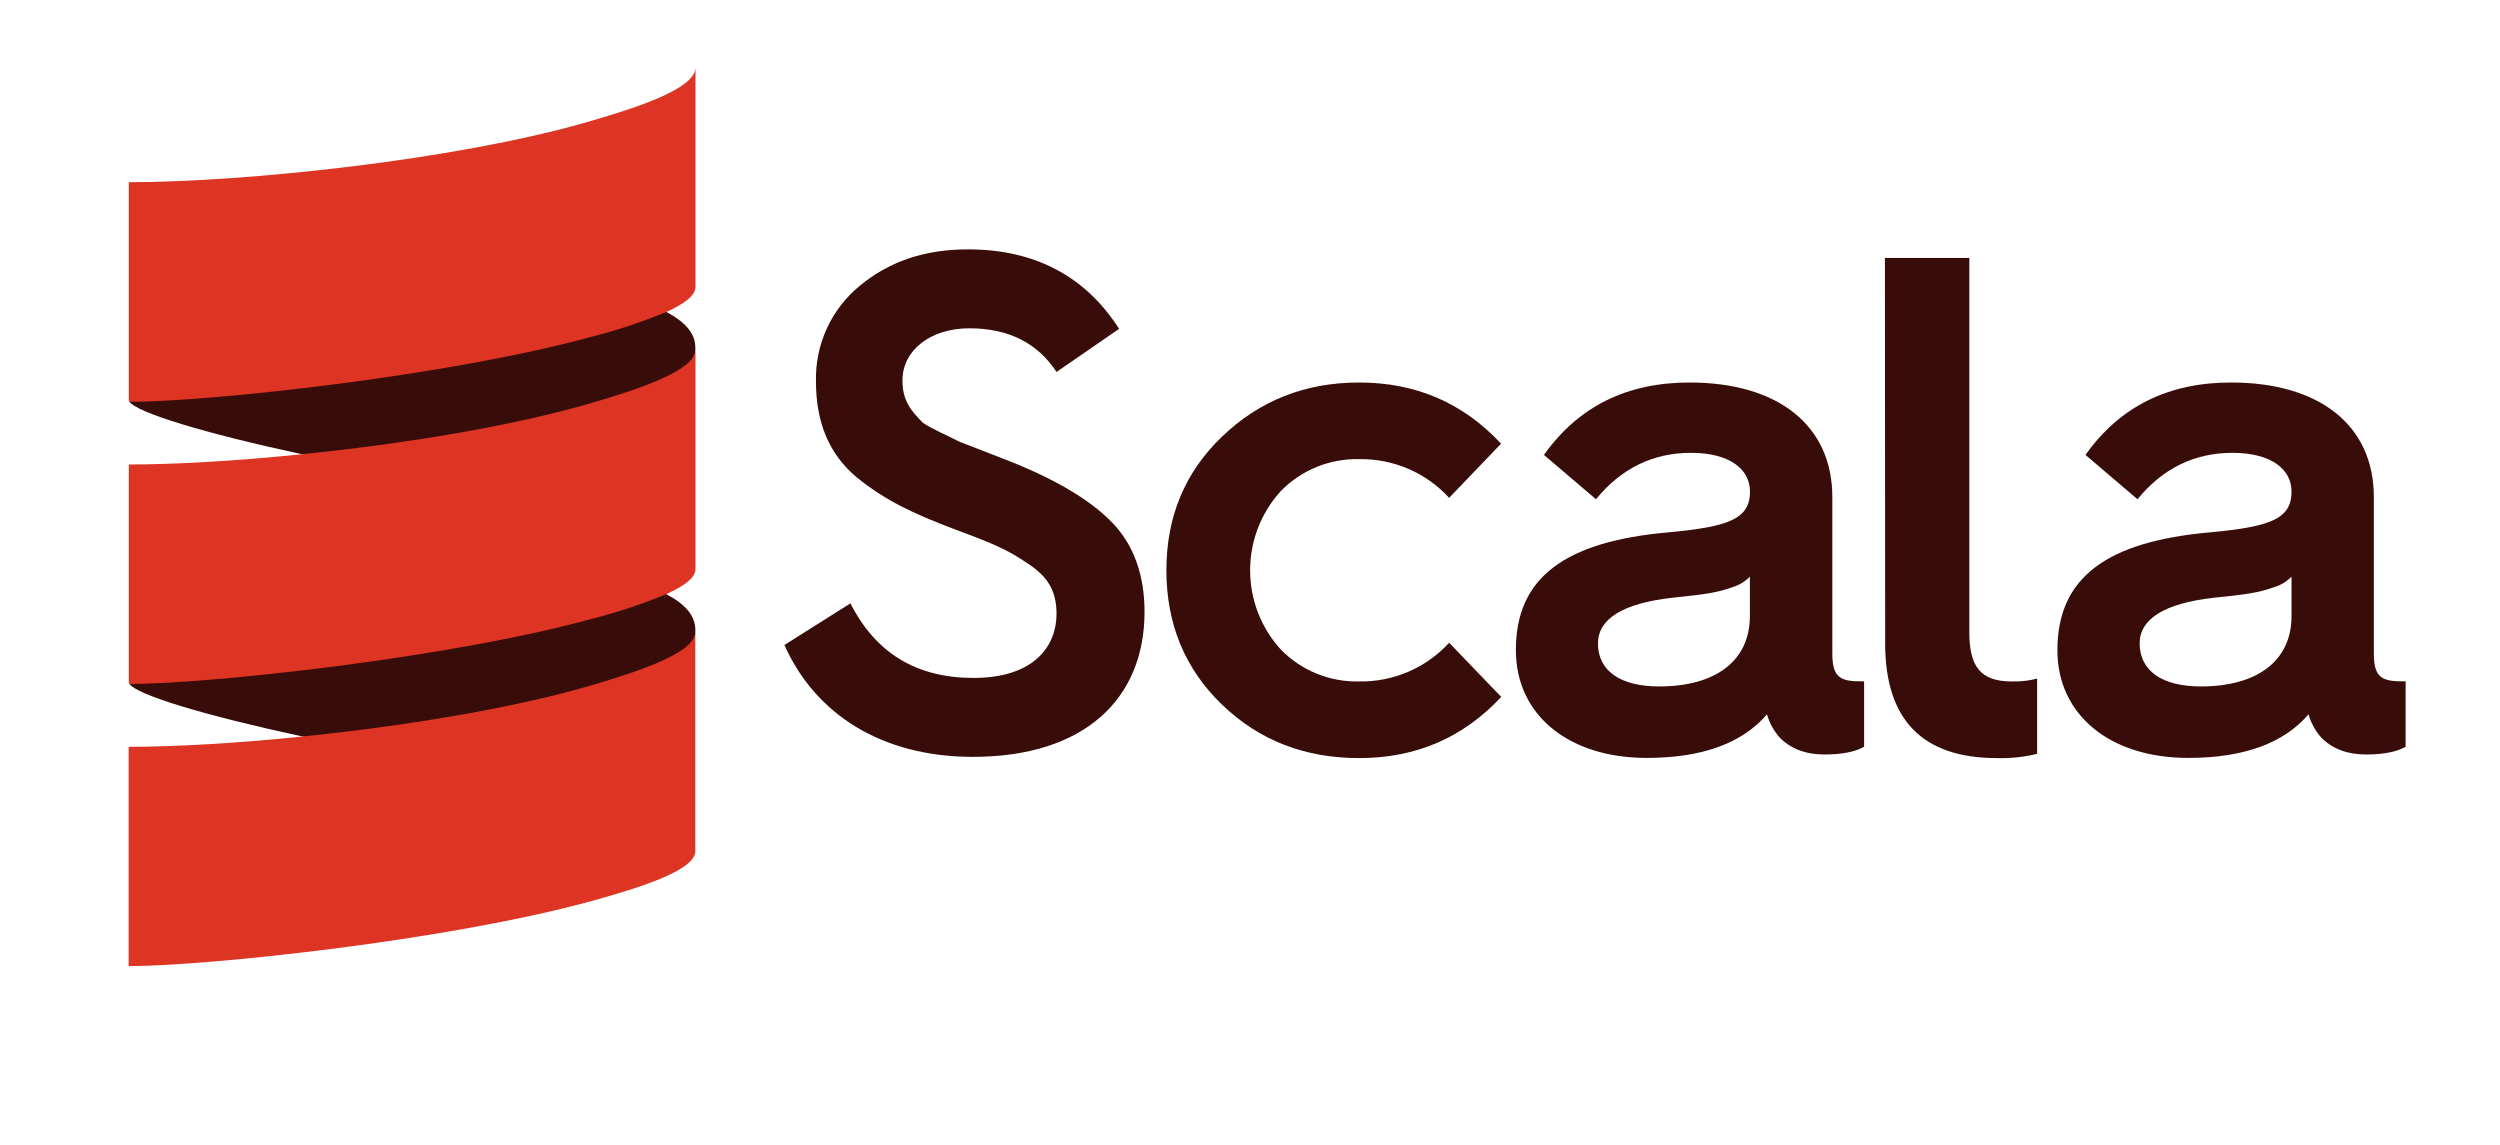
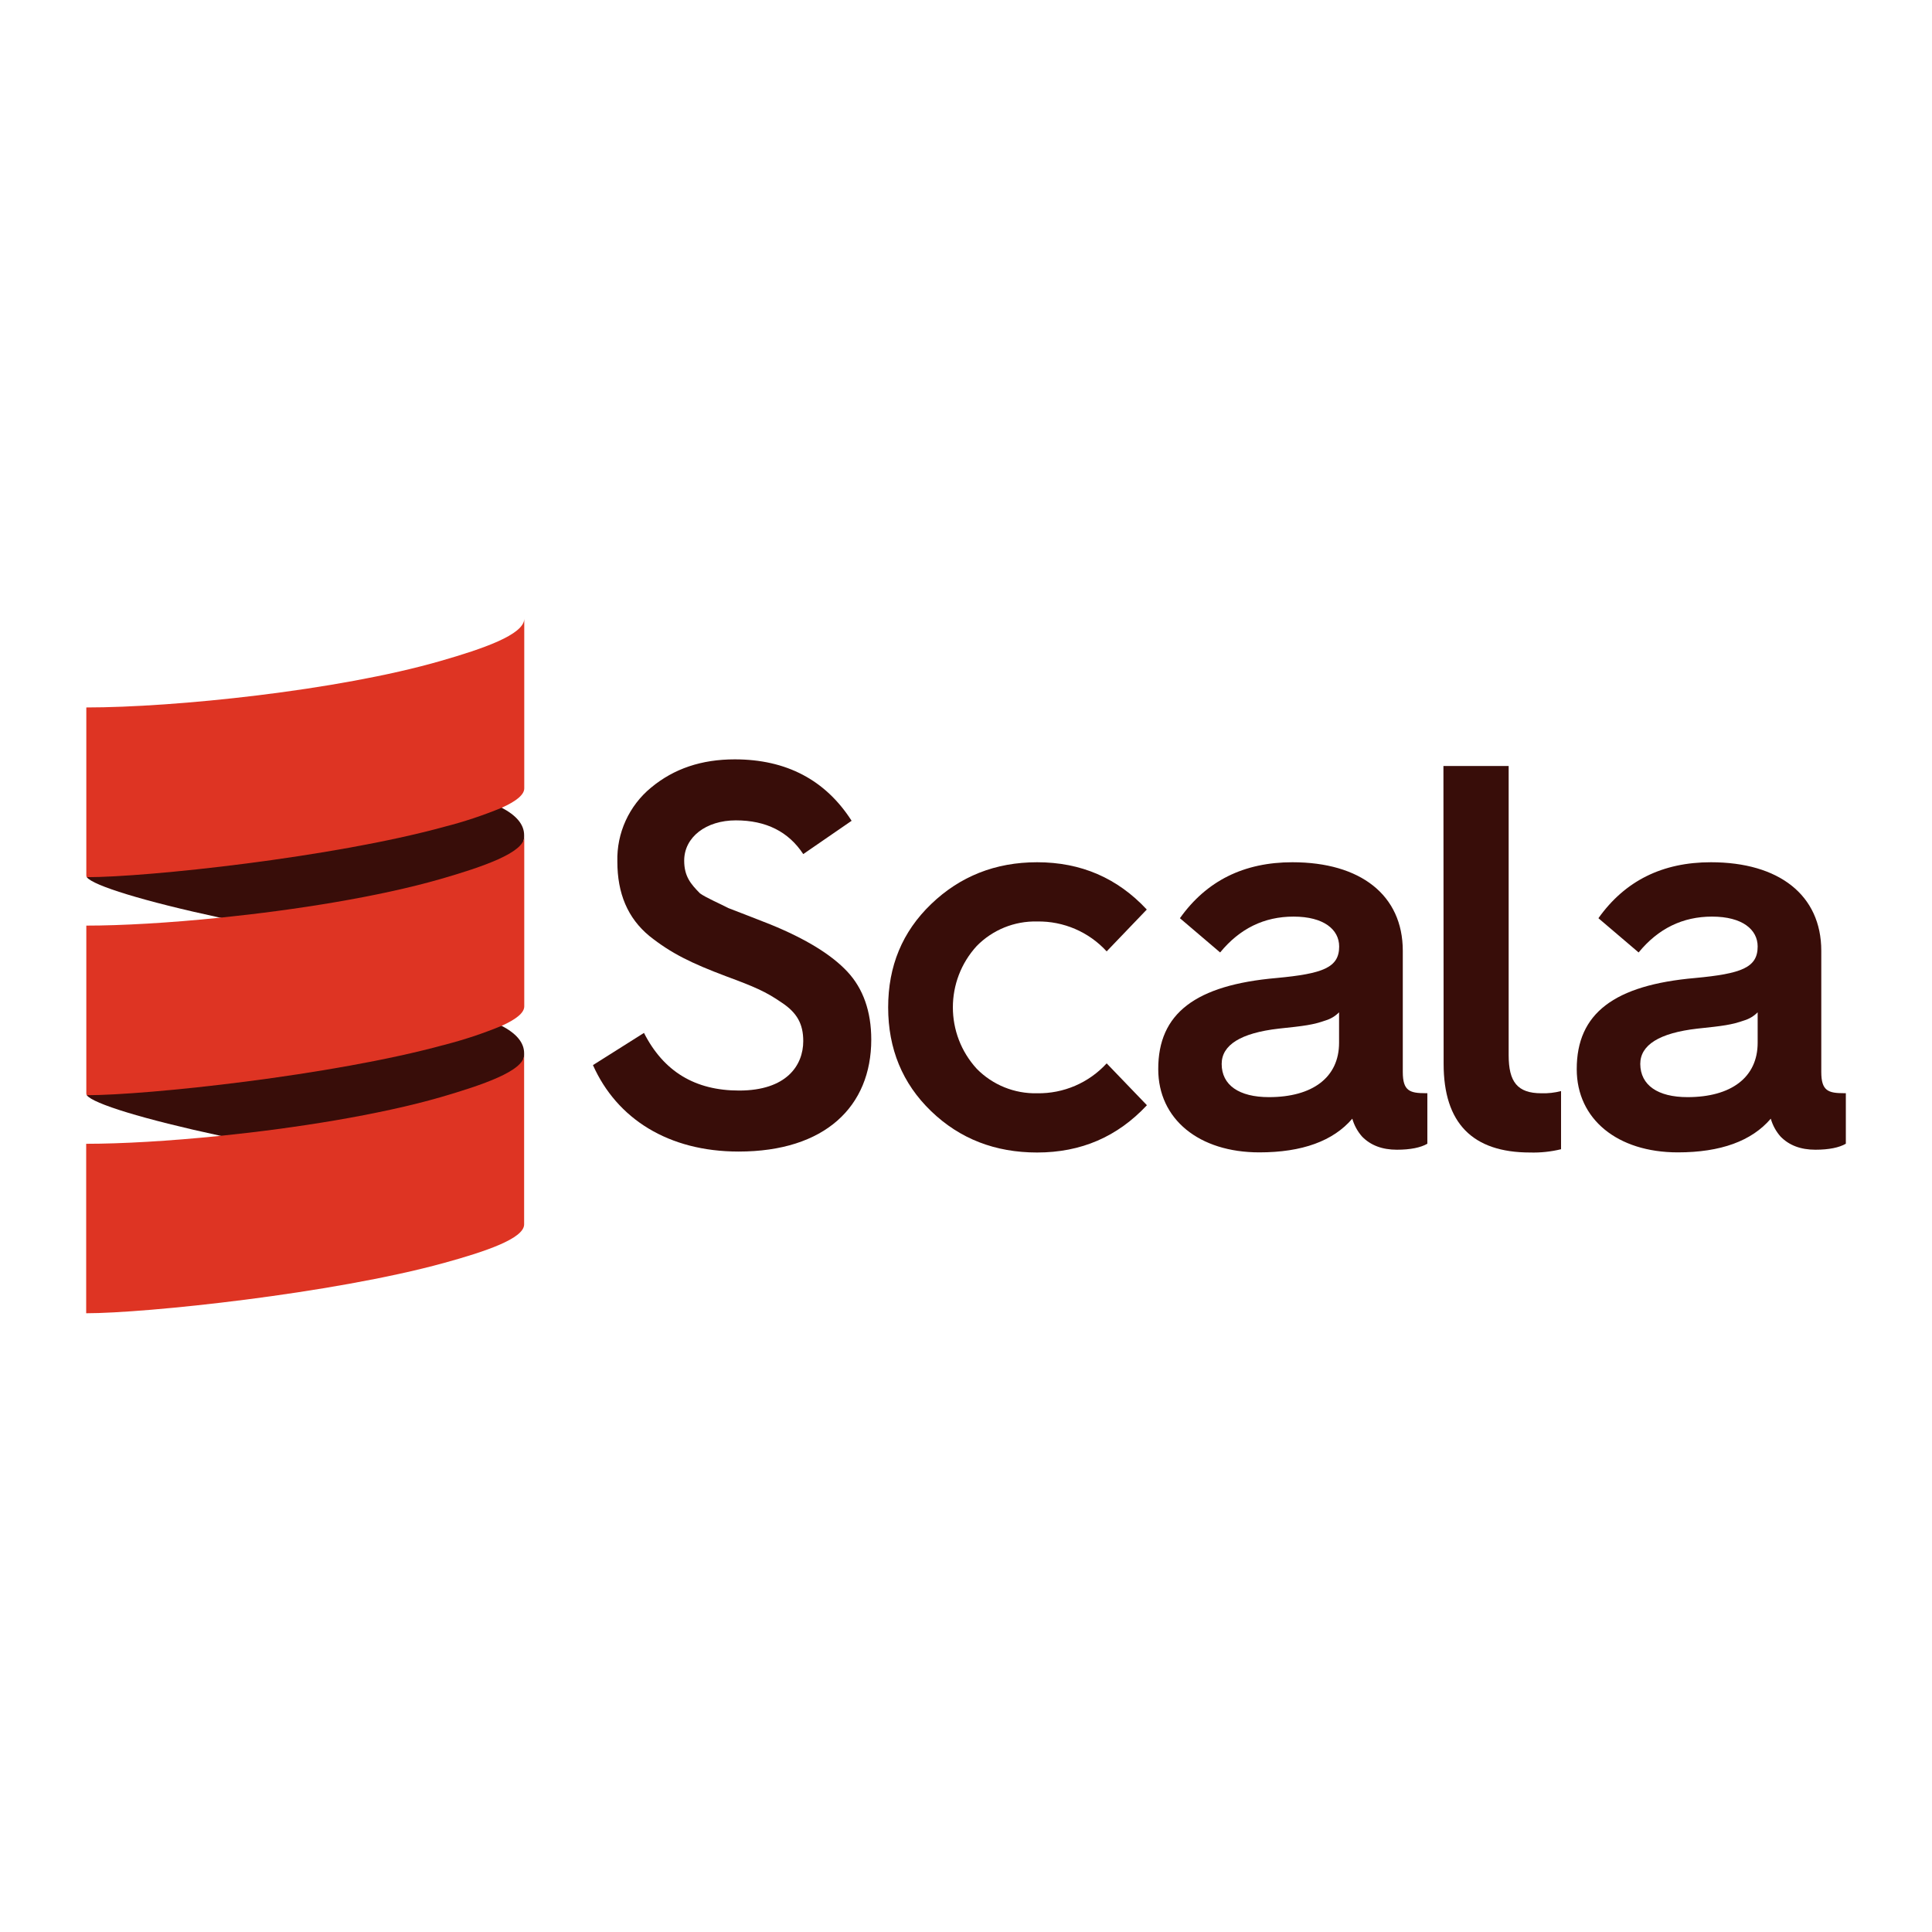
- <svg xmlns="http://www.w3.org/2000/svg" id="Layer_1" data-name="Layer 1" viewBox="0 0 590 270">
-   <path d="M200.7,142.39c6,11.79,15.6,17.6,29.05,17.6,14.44,0,19.59-7.64,19.59-15.11,0-5.15-1.83-8.63-6.64-11.79-4.82-3.32-8.3-4.81-16.93-8-10.63-4-16.77-7-23.41-12.29-6.64-5.48-9.79-13-9.79-22.74a28.28,28.28,0,0,1,10.29-22.58c7-5.81,15.44-8.63,25.56-8.63,15.77,0,27.72,6.31,35.69,18.76L249.34,87.78c-4.48-6.81-11.29-10.3-20.59-10.3-9.13,0-15.77,5.15-15.77,12.29,0,4.81,2,7.14,4.82,10,1.82,1.33,6.47,3.32,8.63,4.48l6,2.32,6.8,2.66c11,4.48,18.76,9.3,23.57,14.44s7.31,12.12,7.31,20.75c0,20.42-14.11,34.2-40.51,34.2-21.41,0-37.18-10-44.48-26.4Z" style="fill:#380d09" />
-   <path d="M354.25,104.71,342,117.49a28.14,28.14,0,0,0-21.24-9.13,25,25,0,0,0-18.43,7.47,27.76,27.76,0,0,0,0,37.52,25,25,0,0,0,18.43,7.47A28.14,28.14,0,0,0,342,151.69l12.29,12.78c-9,9.63-20.09,14.44-33.53,14.44-12.79,0-23.58-4.15-32.37-12.62s-13.12-19.09-13.12-31.7,4.32-23.08,13.12-31.54,19.58-12.78,32.37-12.78C334.16,90.27,345.28,95.08,354.25,104.71Z" style="fill:#380d09" />
-   <path d="M393.88,125.62C408,124.3,413,122.47,413,116c0-5.15-4.64-9.13-13.94-9.13q-13.44,0-22.41,10.95l-12.28-10.46c8.13-11.45,19.58-17.09,34.36-17.09,20.75,0,33.7,10,33.7,27.05v37c0,5.81,2.15,6.48,7,6.48h.5v15.43c-2,1.17-5.15,1.83-9.3,1.83-4.48,0-8-1.33-10.62-4a14.06,14.06,0,0,1-3-5.48c-5.81,6.8-15.27,10.29-28.39,10.29-18.42,0-30.87-10.13-30.87-25.4C357.7,136.41,369.15,127.78,393.88,125.62ZM391.56,162c13.28,0,21.41-6,21.41-16.6v-9.3a9.75,9.75,0,0,1-4.14,2.49c-3.82,1.33-6.31,1.66-14.28,2.49-11.62,1.33-17.43,5-17.43,10.79C377.12,158.33,382.43,162,391.56,162Z" style="fill:#380d09" />
-   <path d="M444.84,60.88h19.92V149.2c0,8.13,2.66,11.62,10,11.62a21.15,21.15,0,0,0,6-.67v17.76a35.56,35.56,0,0,1-9.47,1c-17.59,0-26.39-9-26.39-27.06Z" style="fill:#380d09" />
-   <path d="M521.71,125.62c14.11-1.32,19.09-3.15,19.09-9.62,0-5.15-4.64-9.13-13.94-9.13q-13.44,0-22.41,10.95l-12.28-10.46c8.13-11.45,19.58-17.09,34.36-17.09,20.75,0,33.7,10,33.7,27.05v37c0,5.81,2.15,6.48,7,6.48h.5v15.43c-2,1.17-5.15,1.83-9.3,1.83-4.48,0-8-1.33-10.62-4a13.94,13.94,0,0,1-3-5.48c-5.81,6.8-15.27,10.29-28.39,10.29-18.42,0-30.87-10.13-30.87-25.4C485.53,136.41,497,127.78,521.71,125.62ZM519.39,162c13.28,0,21.41-6,21.41-16.6v-9.3a9.73,9.73,0,0,1-4.15,2.49c-3.81,1.33-6.3,1.66-14.27,2.49-11.62,1.33-17.43,5-17.43,10.79C505,158.33,510.26,162,519.39,162Z" style="fill:#380d09" />
-   <path d="M30.55,94.83C32.4,97.38,48,102.19,71.27,107.2c23.27,4.46,47.47,22.07,66.29,16.64,12.73-3.68,26.54-36.47,26.54-41.34V82c0-3.4-2.55-6.13-6.88-8.4-17.75-9.07-21.11-12.41-27.69-10.6C95.37,72.43,35.06,67.61,30.55,94.83Z" style="fill:#380d09;fill-rule:evenodd" />
-   <path d="M30.55,161.41C32.4,164,48,168.77,71.27,173.79c26,4.74,48.61,20.19,67.44,14.75,12.73-3.68,25.39-34.58,25.39-39.46v-.48c0-3.39-2.55-6.13-6.88-8.39-13.54-7.2-31.43-15.13-38-13.32C85,136.3,39.26,138.37,30.55,161.41Z" style="fill:#380d09;fill-rule:evenodd" />
-   <path d="M30.36,109.14v.48h0A3.73,3.73,0,0,1,30.36,109.14Z" style="fill:#555;fill-rule:evenodd" />
-   <path d="M138.66,28.78C107.2,37.87,57.29,43,30.4,43h0V94.35a.8.8,0,0,0,.19.48c18.35,0,75-6,109.18-15.4a129,129,0,0,0,17.49-5.81c4.18-1.88,6.88-3.86,6.88-5.92V15.91C164.1,20.79,151.39,25.11,138.66,28.78Z" style="fill:#de3423;fill-rule:evenodd" />
-   <path d="M138.66,95.37c-18.83,5.43-44.24,9.47-67.39,11.83-15.54,1.59-30.06,2.42-40.87,2.42h0v51.31a.8.8,0,0,0,.19.48c18.35,0,75-6,109.18-15.39a130.38,130.38,0,0,0,17.49-5.81c4.18-1.89,6.88-3.86,6.88-5.92V82.5C164.1,87.37,151.39,91.69,138.66,95.37Z" style="fill:#de3423;fill-rule:evenodd" />
-   <path d="M138.66,162c-18.83,5.43-44.24,9.46-67.39,11.83-15.56,1.59-30.1,2.42-40.91,2.42V228c18.16,0,75.1-5.95,109.37-15.39,12.63-3.48,24.37-7.44,24.37-11.74V149.08C164.1,154,151.39,158.28,138.66,162Z" style="fill:#de3423;fill-rule:evenodd" />
+ <svg xmlns="http://www.w3.org/2000/svg" id="Layer_1" data-name="Layer 1" viewBox="0 0 590 590" version="1.1" width="590" height="590">
+   <defs id="defs29" />
+   <g id="g859" transform="translate(-4.041135,173.045)">
+     <path d="m 200.7,142.39 c 6,11.79 15.6,17.6 29.05,17.6 14.44,0 19.59,-7.64 19.59,-15.11 0,-5.15 -1.83,-8.63 -6.64,-11.79 -4.82,-3.32 -8.3,-4.81 -16.93,-8 -10.63,-4 -16.77,-7 -23.41,-12.29 -6.64,-5.48 -9.79,-13 -9.79,-22.74 a 28.28,28.28 0 0 1 10.29,-22.58 c 7,-5.81 15.44,-8.63 25.56,-8.63 15.77,0 27.72,6.31 35.69,18.76 l -14.77,10.17 c -4.48,-6.81 -11.29,-10.3 -20.59,-10.3 -9.13,0 -15.77,5.15 -15.77,12.29 0,4.81 2,7.14 4.82,10 1.82,1.33 6.47,3.32 8.63,4.48 l 6,2.32 6.8,2.66 c 11,4.48 18.76,9.3 23.57,14.44 4.81,5.14 7.31,12.12 7.31,20.75 0,20.42 -14.11,34.2 -40.51,34.2 -21.41,0 -37.18,-10 -44.48,-26.4 z" style="fill:#380d09" id="path4" />
+     <path d="M 354.25,104.71 342,117.49 a 28.14,28.14 0 0 0 -21.24,-9.13 25,25 0 0 0 -18.43,7.47 27.76,27.76 0 0 0 0,37.52 25,25 0 0 0 18.43,7.47 28.14,28.14 0 0 0 21.24,-9.13 l 12.29,12.78 c -9,9.63 -20.09,14.44 -33.53,14.44 -12.79,0 -23.58,-4.15 -32.37,-12.62 -8.79,-8.47 -13.12,-19.09 -13.12,-31.7 0,-12.61 4.32,-23.08 13.12,-31.54 8.8,-8.46 19.58,-12.78 32.37,-12.78 13.4,0 24.52,4.81 33.49,14.44 z" style="fill:#380d09" id="path6" />
+     <path d="M 393.88,125.62 C 408,124.3 413,122.47 413,116 c 0,-5.15 -4.64,-9.13 -13.94,-9.13 q -13.44,0 -22.41,10.95 l -12.28,-10.46 c 8.13,-11.45 19.58,-17.09 34.36,-17.09 20.75,0 33.7,10 33.7,27.05 v 37 c 0,5.81 2.15,6.48 7,6.48 h 0.5 v 15.43 c -2,1.17 -5.15,1.83 -9.3,1.83 -4.48,0 -8,-1.33 -10.62,-4 a 14.06,14.06 0 0 1 -3,-5.48 c -5.81,6.8 -15.27,10.29 -28.39,10.29 -18.42,0 -30.87,-10.13 -30.87,-25.4 -0.05,-17.06 11.4,-25.69 36.13,-27.85 z M 391.56,162 c 13.28,0 21.41,-6 21.41,-16.6 v -9.3 a 9.75,9.75 0 0 1 -4.14,2.49 c -3.82,1.33 -6.31,1.66 -14.28,2.49 -11.62,1.33 -17.43,5 -17.43,10.79 0,6.46 5.31,10.13 14.44,10.13 z" style="fill:#380d09" id="path8" />
+     <path d="m 444.84,60.88 h 19.92 v 88.32 c 0,8.13 2.66,11.62 10,11.62 a 21.15,21.15 0 0 0 6,-0.67 v 17.76 a 35.56,35.56 0 0 1 -9.47,1 c -17.59,0 -26.39,-9 -26.39,-27.06 z" style="fill:#380d09" id="path10" />
+     <path d="m 521.71,125.62 c 14.11,-1.32 19.09,-3.15 19.09,-9.62 0,-5.15 -4.64,-9.13 -13.94,-9.13 q -13.44,0 -22.41,10.95 l -12.28,-10.46 c 8.13,-11.45 19.58,-17.09 34.36,-17.09 20.75,0 33.7,10 33.7,27.05 v 37 c 0,5.81 2.15,6.48 7,6.48 h 0.5 v 15.43 c -2,1.17 -5.15,1.83 -9.3,1.83 -4.48,0 -8,-1.33 -10.62,-4 a 13.94,13.94 0 0 1 -3,-5.48 c -5.81,6.8 -15.27,10.29 -28.39,10.29 -18.42,0 -30.87,-10.13 -30.87,-25.4 -0.02,-17.06 11.45,-25.69 36.16,-27.85 z M 519.39,162 c 13.28,0 21.41,-6 21.41,-16.6 v -9.3 a 9.73,9.73 0 0 1 -4.15,2.49 c -3.81,1.33 -6.3,1.66 -14.27,2.49 -11.62,1.33 -17.43,5 -17.43,10.79 0.05,6.46 5.31,10.13 14.44,10.13 z" style="fill:#380d09" id="path12" />
+     <path d="m 30.55,94.83 c 1.85,2.55 17.45,7.36 40.72,12.37 23.27,4.46 47.47,22.07 66.29,16.64 12.73,-3.68 26.54,-36.47 26.54,-41.34 V 82 c 0,-3.4 -2.55,-6.13 -6.88,-8.4 C 139.47,64.53 136.11,61.19 129.53,63 95.37,72.43 35.06,67.61 30.55,94.83 Z" style="fill:#380d09;fill-rule:evenodd" id="path14" />
+     <path d="m 30.55,161.41 c 1.85,2.59 17.45,7.36 40.72,12.38 26,4.74 48.61,20.19 67.44,14.75 12.73,-3.68 25.39,-34.58 25.39,-39.46 v -0.48 c 0,-3.39 -2.55,-6.13 -6.88,-8.39 -13.54,-7.2 -31.43,-15.13 -38,-13.32 C 85,136.3 39.26,138.37 30.55,161.41 Z" style="fill:#380d09;fill-rule:evenodd" id="path16" />
+     <path d="m 30.36,109.14 v 0.48 0 a 3.73,3.73 0 0 1 0,-0.48 z" style="fill:#555555;fill-rule:evenodd" id="path18" />
+     <path d="M 138.66,28.78 C 107.2,37.87 57.29,43 30.4,43 v 0 51.35 a 0.8,0.8 0 0 0 0.19,0.48 c 18.35,0 75,-6 109.18,-15.4 a 129,129 0 0 0 17.49,-5.81 c 4.18,-1.88 6.88,-3.86 6.88,-5.92 V 15.91 c -0.04,4.88 -12.75,9.2 -25.48,12.87 z" style="fill:#de3423;fill-rule:evenodd" id="path20" />
+     <path d="m 138.66,95.37 c -18.83,5.43 -44.24,9.47 -67.39,11.83 -15.54,1.59 -30.06,2.42 -40.87,2.42 v 0 51.31 a 0.8,0.8 0 0 0 0.19,0.48 c 18.35,0 75,-6 109.18,-15.39 a 130.38,130.38 0 0 0 17.49,-5.81 c 4.18,-1.89 6.88,-3.86 6.88,-5.92 V 82.5 c -0.04,4.87 -12.75,9.19 -25.48,12.87 z" style="fill:#de3423;fill-rule:evenodd" id="path22" />
+     <path d="m 138.66,162 c -18.83,5.43 -44.24,9.46 -67.39,11.83 -15.56,1.59 -30.1,2.42 -40.91,2.42 V 228 c 18.16,0 75.1,-5.95 109.37,-15.39 12.63,-3.48 24.37,-7.44 24.37,-11.74 v -51.79 c 0,4.92 -12.71,9.2 -25.44,12.92 z" style="fill:#de3423;fill-rule:evenodd" id="path24" />
+   </g>
</svg>
